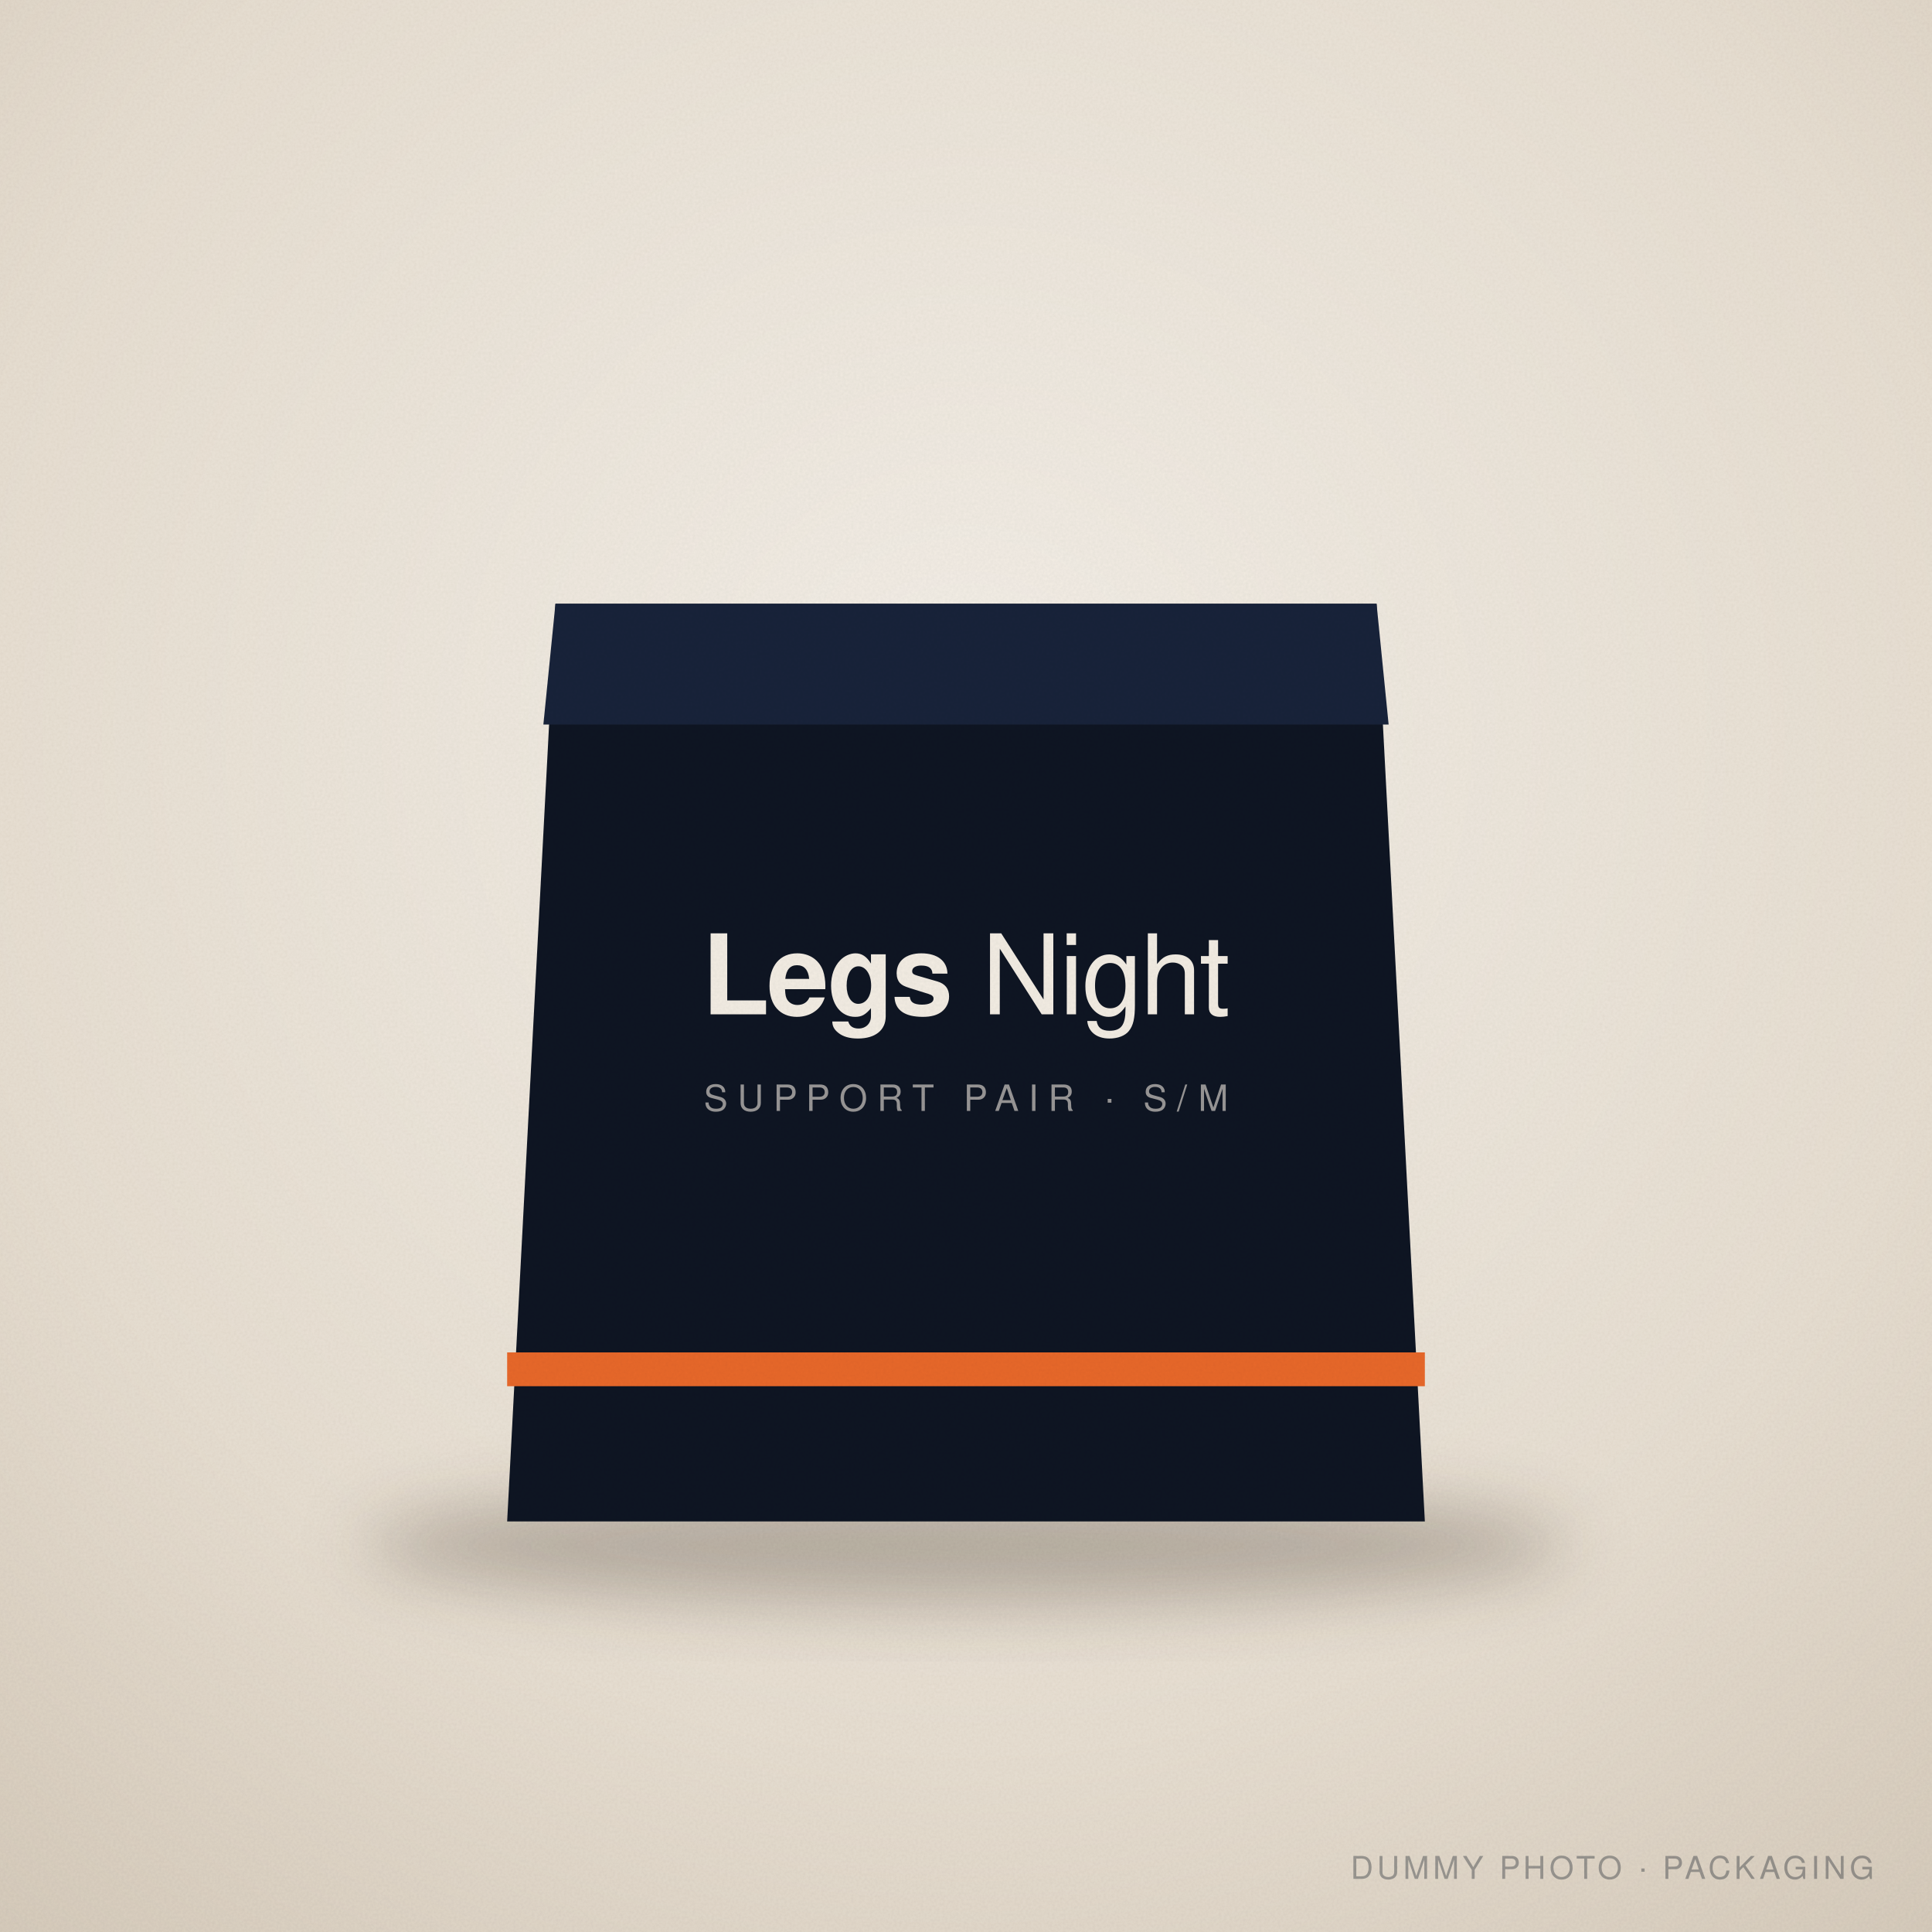
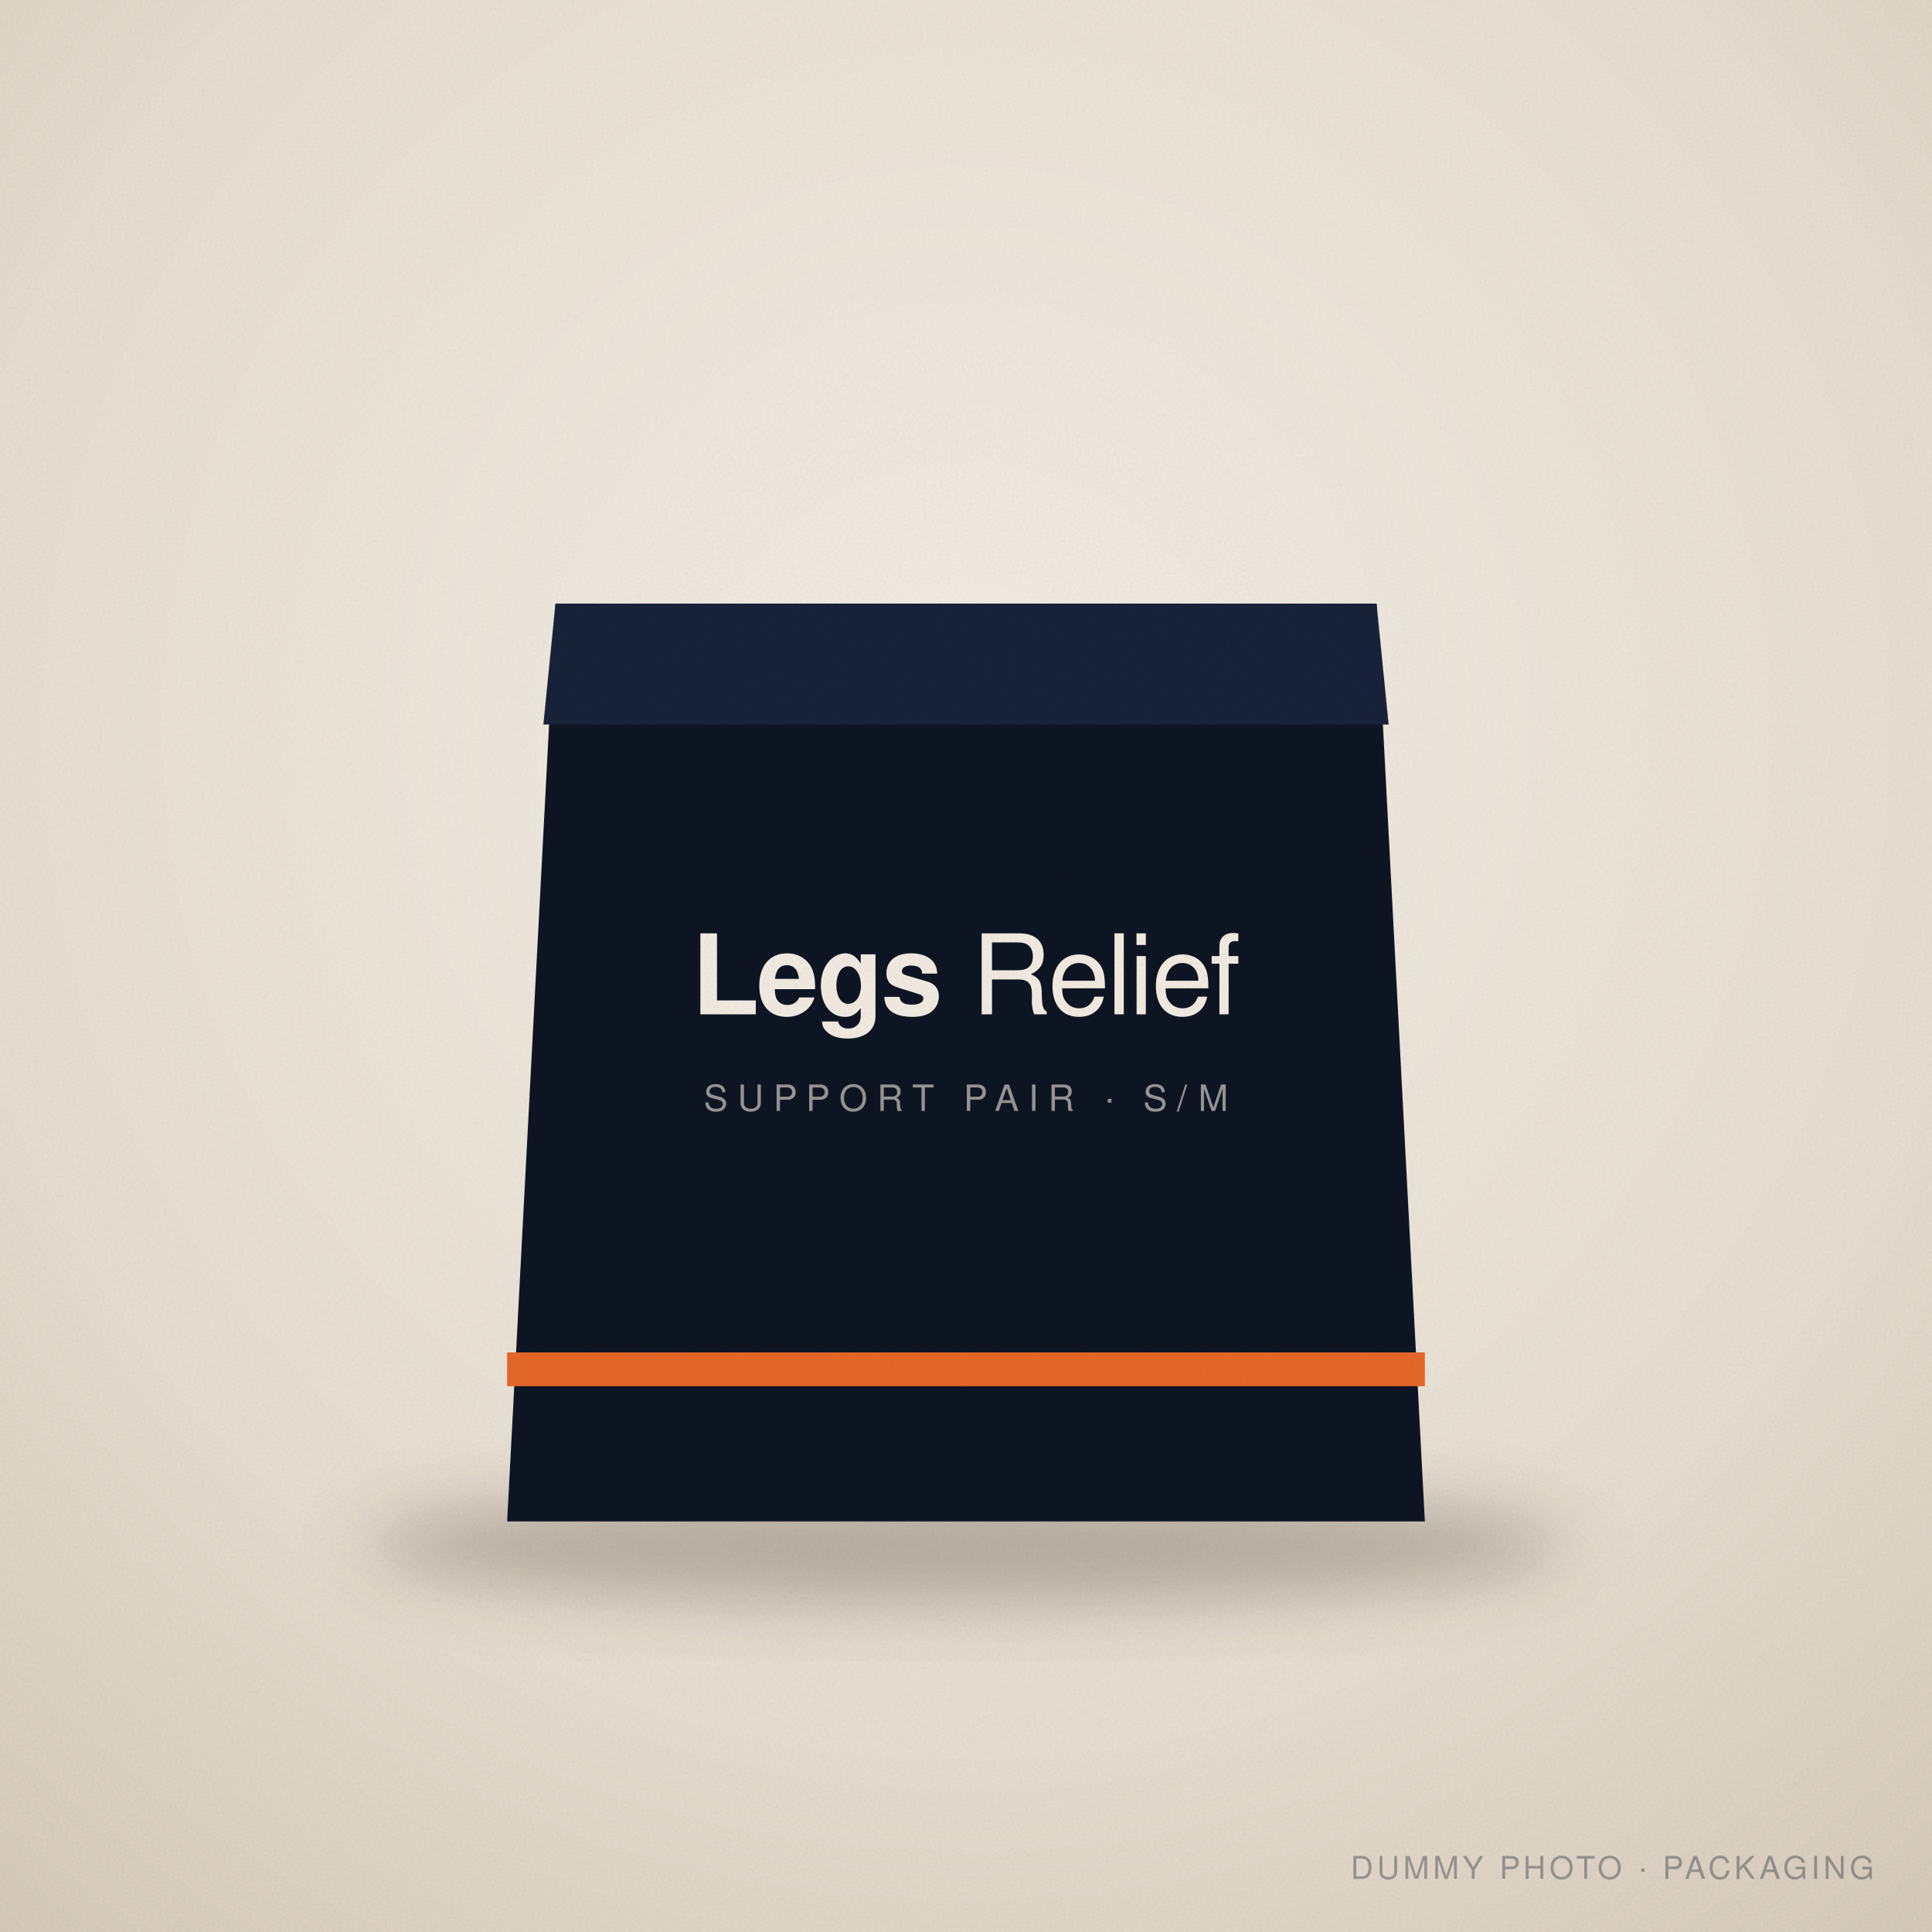
<svg xmlns="http://www.w3.org/2000/svg" viewBox="0 0 800 800" width="800" height="800">
  <defs>
    <linearGradient id="wall" x1="0" y1="0" x2="1" y2="0">
      <stop offset="0" stop-color="#fbfaf7" />
      <stop offset=".55" stop-color="#f1eee8" />
      <stop offset="1" stop-color="#e6e1d9" />
    </linearGradient>
    <radialGradient id="paper" cx=".5" cy=".38" r=".8">
      <stop offset="0" stop-color="#f5f0e8" />
      <stop offset=".65" stop-color="#e8dfd2" />
      <stop offset="1" stop-color="#d6cbbb" />
    </radialGradient>
    <radialGradient id="night" cx=".78" cy=".2" r="1">
      <stop offset="0" stop-color="#25324c" />
      <stop offset=".5" stop-color="#142036" />
      <stop offset="1" stop-color="#090e19" />
    </radialGradient>
    <radialGradient id="lamp" cx=".5" cy=".5" r=".5">
      <stop offset="0" stop-color="#e8682a" stop-opacity=".55" />
      <stop offset="1" stop-color="#e8682a" stop-opacity="0" />
    </radialGradient>
    <linearGradient id="skin" x1="0" y1="0" x2="0" y2="1">
      <stop offset="0" stop-color="#f0d2bb" />
      <stop offset="1" stop-color="#d9ac8e" />
    </linearGradient>
    <linearGradient id="band" x1="0" y1="0" x2="0" y2="1">
      <stop offset="0" stop-color="#2c2e35" />
      <stop offset="1" stop-color="#121317" />
    </linearGradient>
    <linearGradient id="linen" x1="0" y1="0" x2="0" y2="1">
      <stop offset="0" stop-color="#ece6dc" />
      <stop offset="1" stop-color="#ddd4c6" />
    </linearGradient>
    <linearGradient id="navy" x1="0" y1="0" x2="0" y2="1">
      <stop offset="0" stop-color="#2d3c5c" />
      <stop offset="1" stop-color="#1f2b45" />
    </linearGradient>
    <linearGradient id="mustard" x1="0" y1="0" x2="0" y2="1">
      <stop offset="0" stop-color="#d6953f" />
      <stop offset="1" stop-color="#b8792e" />
    </linearGradient>
    <linearGradient id="window" x1="0" y1="0" x2="1" y2="0">
      <stop offset="0" stop-color="#ffffff" />
      <stop offset="1" stop-color="#ffffff" stop-opacity="0" />
    </linearGradient>
    <pattern id="ribs" width="5" height="5" patternUnits="userSpaceOnUse">
      <path d="M0 2.5h5" stroke="#ffffff" stroke-opacity=".055" stroke-width="1.2" />
    </pattern>
    <pattern id="weave" width="8" height="8" patternUnits="userSpaceOnUse">
      <path d="M0 2h8M0 6h8" stroke="#000" stroke-opacity=".035" stroke-width="1" />
      <path d="M2 0v8M6 0v8" stroke="#fff" stroke-opacity=".05" stroke-width="1" />
    </pattern>
    <filter id="blur" x="-50%" y="-50%" width="200%" height="200%">
      <feGaussianBlur stdDeviation="14" />
    </filter>
    <filter id="blurS" x="-50%" y="-50%" width="200%" height="200%">
      <feGaussianBlur stdDeviation="6" />
    </filter>
    <filter id="dof" x="-10%" y="-10%" width="120%" height="120%">
      <feGaussianBlur stdDeviation="3.5" />
    </filter>
    <filter id="grain">
      <feTurbulence type="fractalNoise" baseFrequency=".9" numOctaves="2" stitchTiles="stitch" />
      <feColorMatrix values="0 0 0 0 0  0 0 0 0 0  0 0 0 0 0  0 0 0 .045 0" />
    </filter>
  </defs>
  <rect width="800" height="800" fill="url(#paper)" />
  <ellipse cx="400" cy="640" rx="250" ry="24" fill="#3a2f22" opacity=".3" filter="url(#blur)" />
  <path d="M230 250 L570 250 L590 630 L210 630 Z" fill="#0e1523" />
  <path d="M230 250 L570 250 L575 300 L225 300 Z" fill="#18233a" />
  <rect x="210" y="560" width="380" height="14" fill="#e8682a" />
-   <text x="400" y="420" font-family="Helvetica,Arial,sans-serif" font-weight="800" font-size="46" letter-spacing="-1" fill="#f3ede3" text-anchor="middle">Legs <tspan font-weight="400">Night</tspan>
+   <text x="400" y="420" font-family="Helvetica,Arial,sans-serif" font-weight="800" font-size="46" letter-spacing="-1" fill="#f3ede3" text-anchor="middle">Legs <tspan font-weight="400">Relief</tspan>
  </text>
  <text x="400" y="460" font-family="Helvetica,Arial,sans-serif" font-size="15" letter-spacing="4" fill="#f3ede3" fill-opacity=".6" text-anchor="middle">SUPPORT PAIR · S/M</text>
  <text x="776" y="778" font-family="Helvetica,Arial,sans-serif" font-size="13" letter-spacing="1.5" fill="#131a26" fill-opacity=".35" text-anchor="end">DUMMY PHOTO · PACKAGING</text>
  <rect width="800" height="800" filter="url(#grain)" />
</svg>
